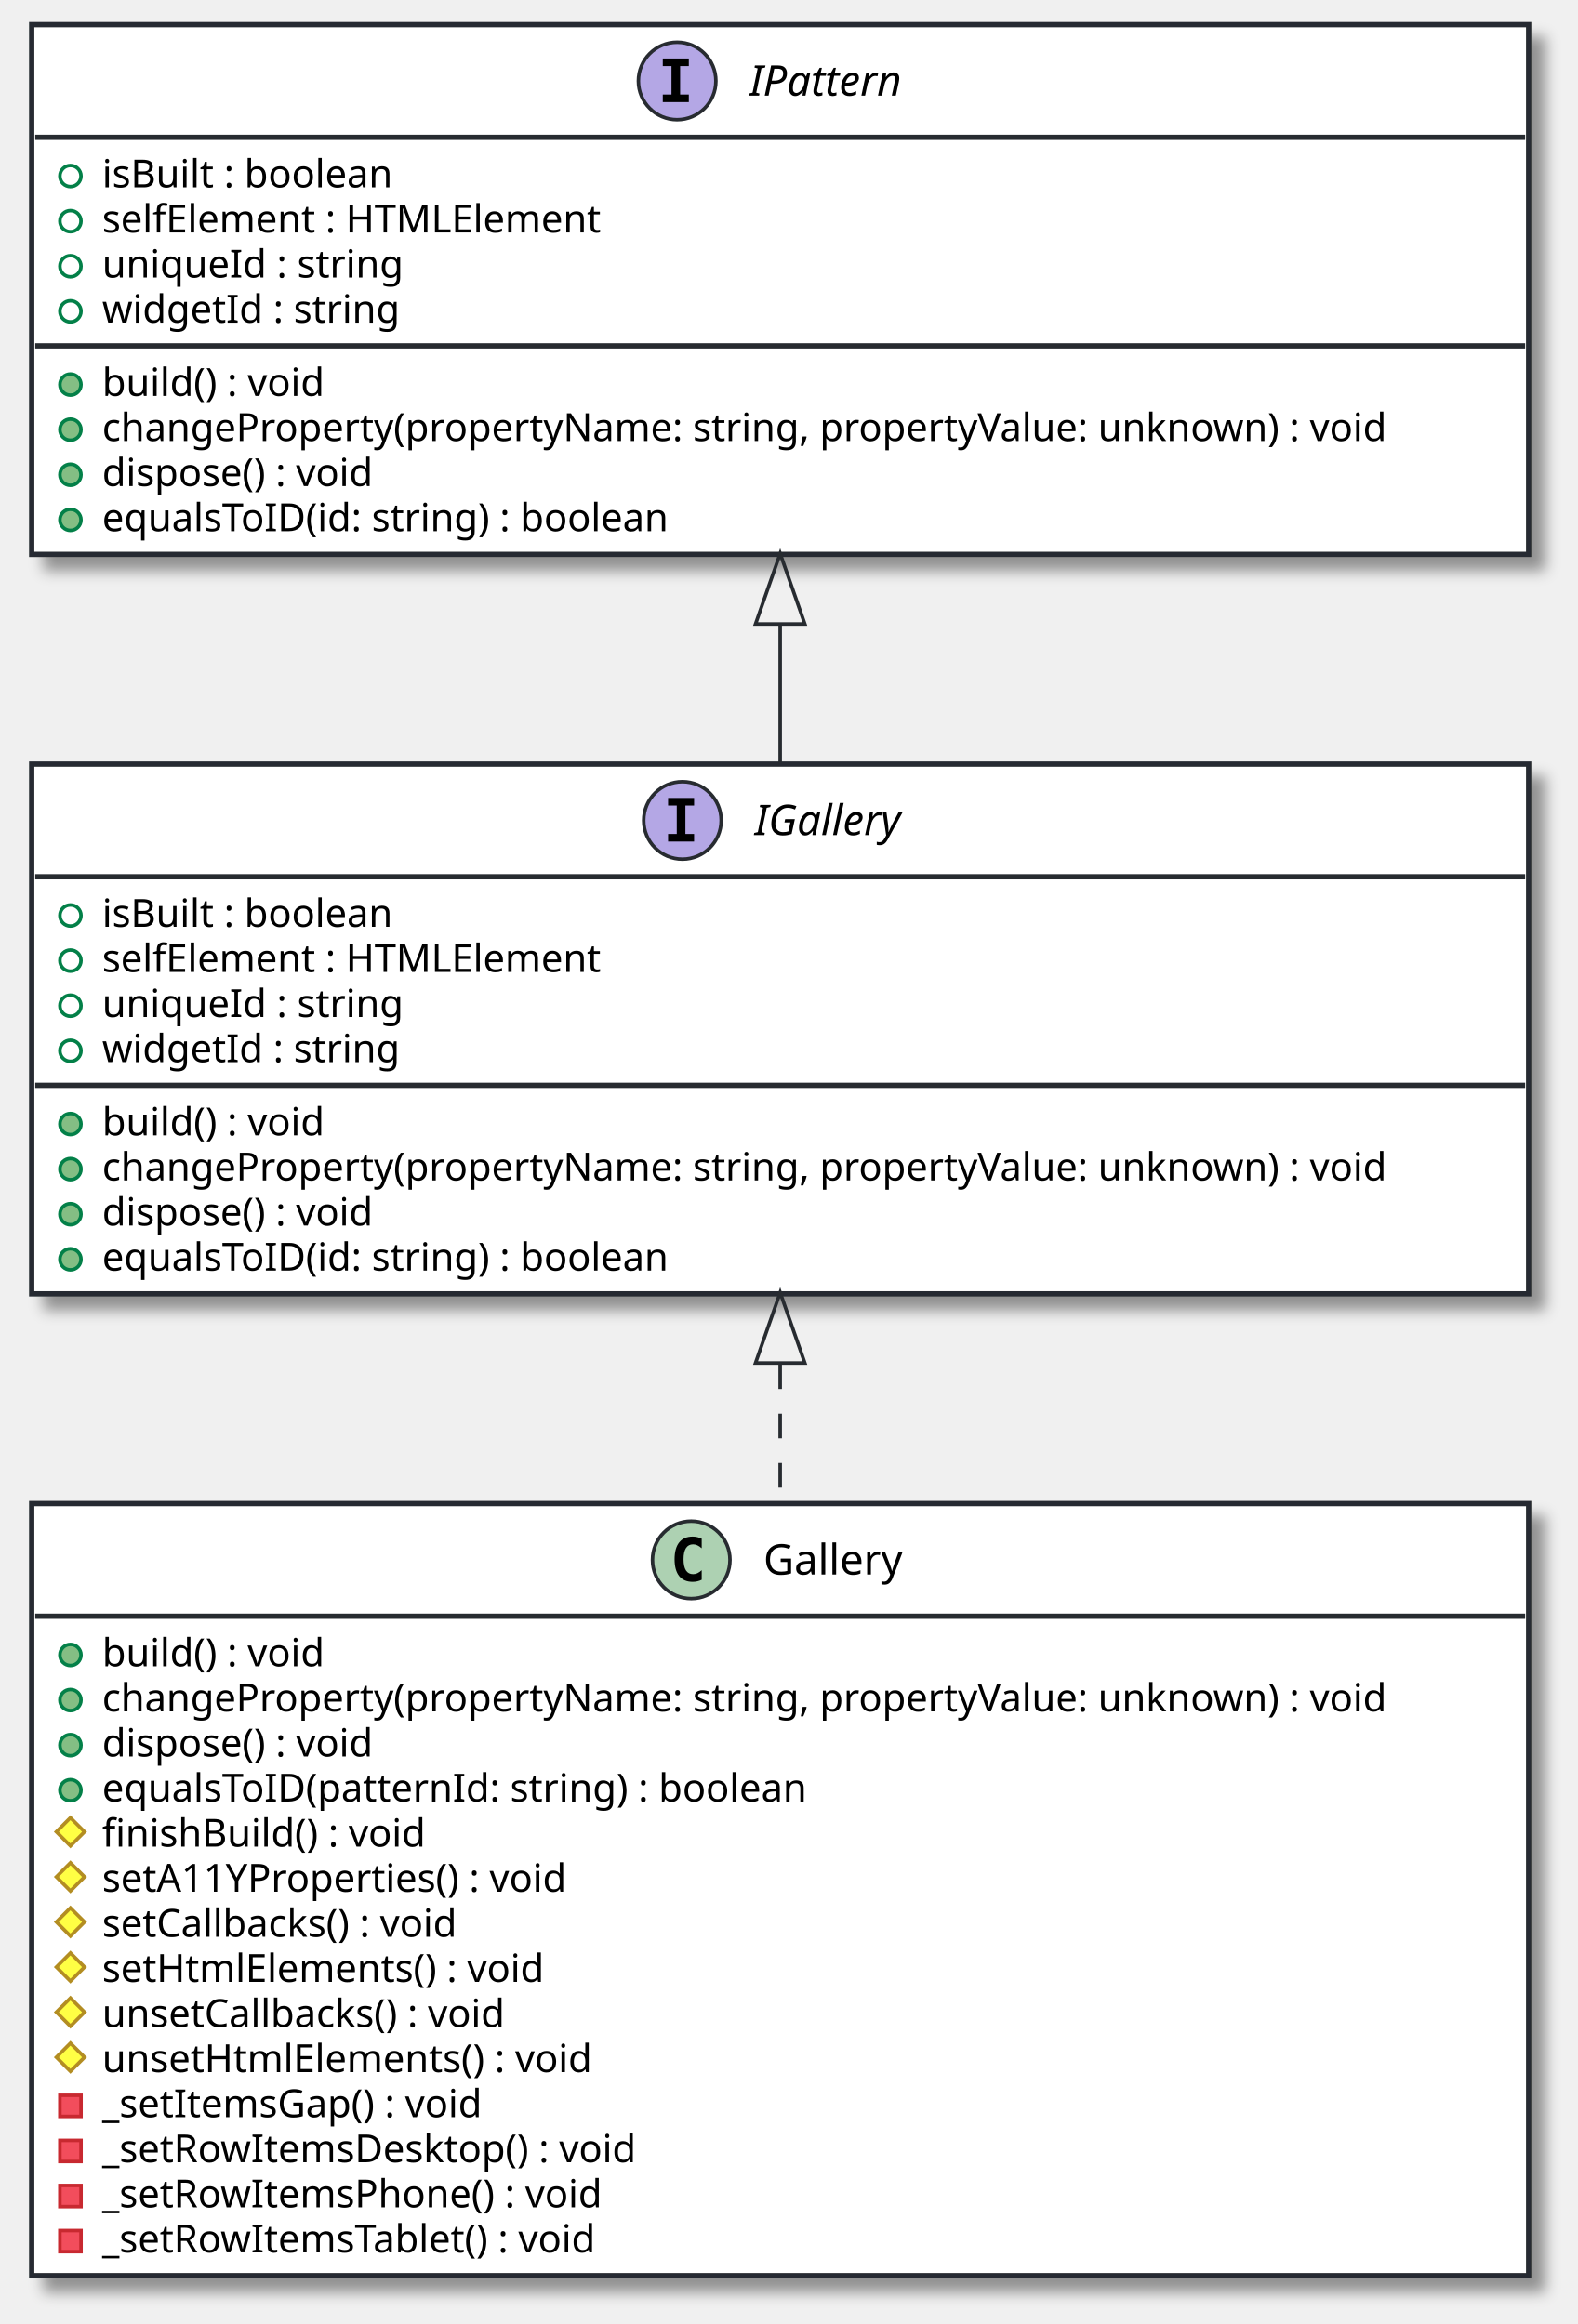
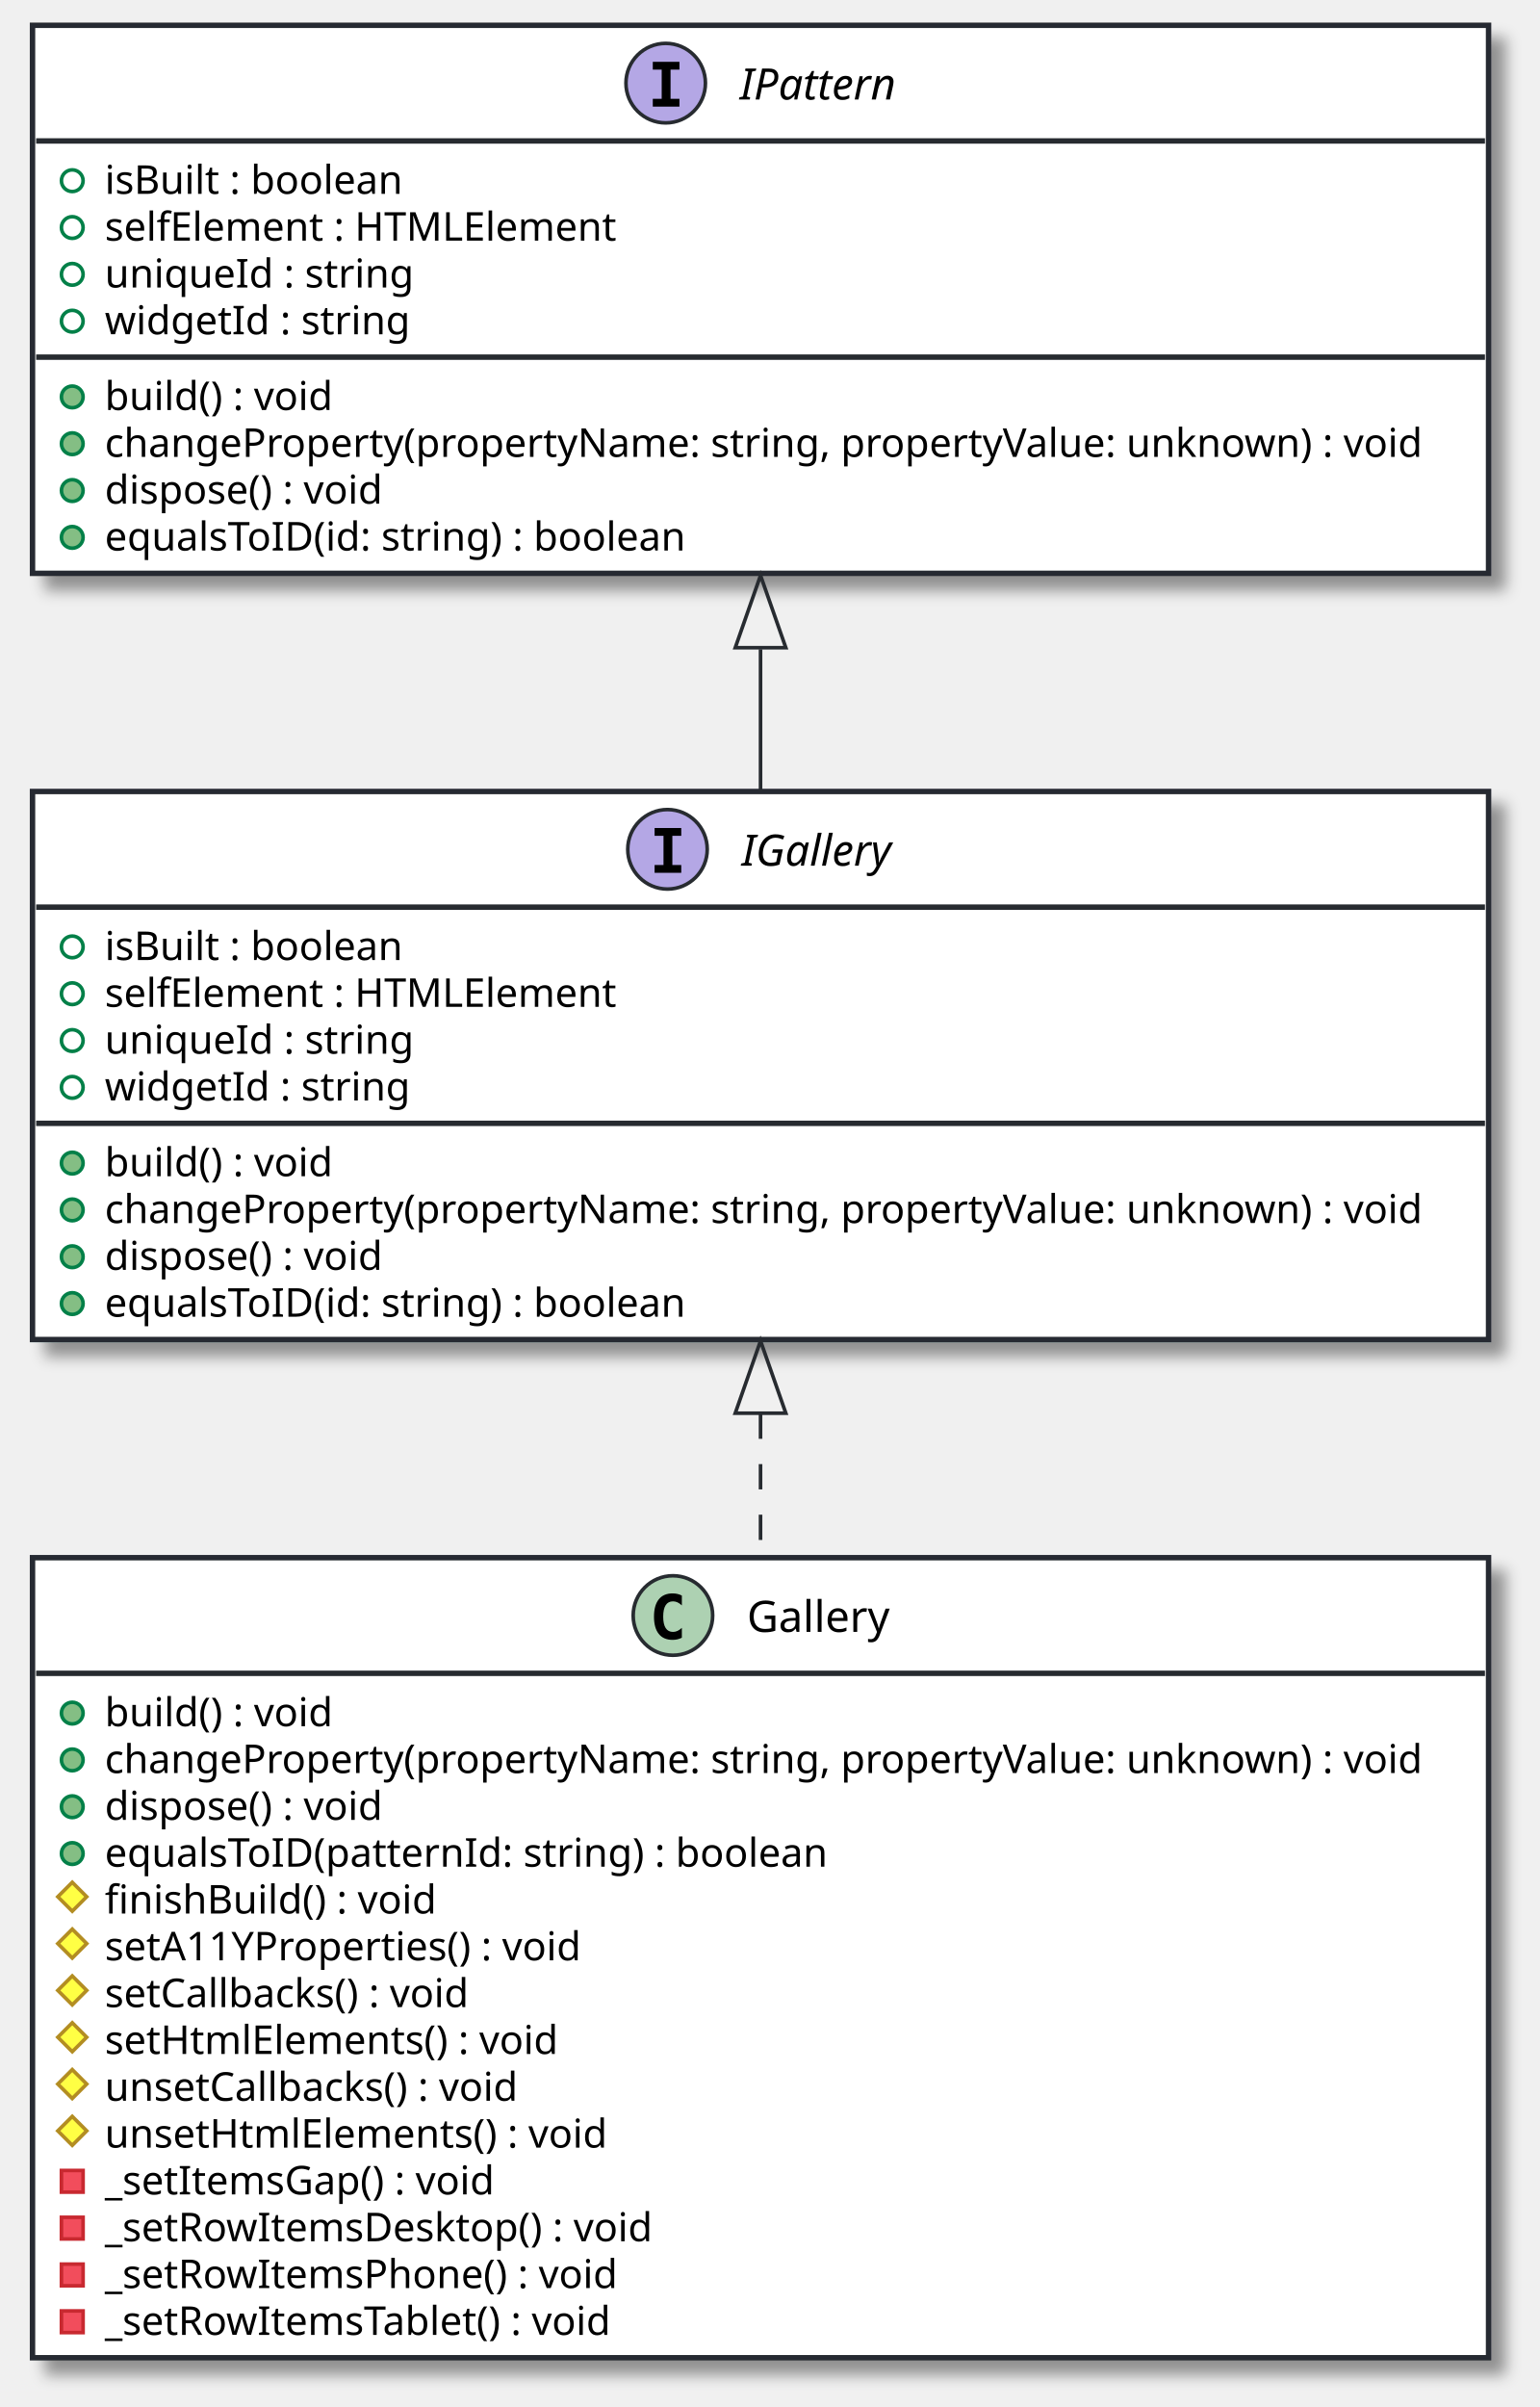
- <svg xmlns="http://www.w3.org/2000/svg" contentScriptType="application/ecmascript" contentStyleType="text/css" height="660px" preserveAspectRatio="none" style="width:448px;height:660px;background:#CED4DA;" version="1.1" viewBox="0 0 448 660" width="448px" zoomAndPan="magnify">
+ <svg xmlns="http://www.w3.org/2000/svg" contentScriptType="application/ecmascript" contentStyleType="text/css" height="666px" preserveAspectRatio="none" style="width:426px;height:666px;background:#CED4DA;" version="1.1" viewBox="0 0 426 666" width="426px" zoomAndPan="magnify">
  <defs>
    <filter height="300%" id="f166xm5u5ftosy" width="300%" x="-1" y="-1">
      <feGaussianBlur result="blurOut" stdDeviation="2.0" />
      <feColorMatrix in="blurOut" result="blurOut2" type="matrix" values="0 0 0 0 0 0 0 0 0 0 0 0 0 0 0 0 0 0 .4 0" />
      <feOffset dx="4.0" dy="4.0" in="blurOut2" result="blurOut3" />
      <feBlend in="SourceGraphic" in2="blurOut3" mode="normal" />
    </filter>
  </defs>
  <g>
-     <rect codeLine="7" fill="#FFFFFF" filter="url(#f166xm5u5ftosy)" height="150.438" id="IGallery" style="stroke:#272B30;stroke-width:1.5;" width="425" x="9" y="217" />
-     <ellipse cx="193.75" cy="233" fill="#B4A7E5" rx="11" ry="11" style="stroke:#272B30;stroke-width:1.0;" />
-     <path d="M189.672,228.766 L189.672,226.609 L197.062,226.609 L197.062,228.766 L194.594,228.766 L194.594,236.844 L197.062,236.844 L197.062,239 L189.672,239 L189.672,236.844 L192.141,236.844 L192.141,228.766 L189.672,228.766 Z " fill="#000000" />
-     <text fill="#000000" font-family="sans-serif" font-size="12" font-style="italic" lengthAdjust="spacing" textLength="47" x="214.25" y="237.154">IGallery</text>
-     <line style="stroke:#272B30;stroke-width:1.5;" x1="10" x2="433" y1="249" y2="249" />
-     <ellipse cx="20" cy="260" rx="3" ry="3" style="stroke:#038048;stroke-width:1.0;fill:none;" />
-     <text fill="#000000" font-family="sans-serif" font-size="11" lengthAdjust="spacing" textLength="92" x="29" y="263.21">isBuilt : boolean</text>
-     <ellipse cx="20" cy="272.805" rx="3" ry="3" style="stroke:#038048;stroke-width:1.0;fill:none;" />
-     <text fill="#000000" font-family="sans-serif" font-size="11" lengthAdjust="spacing" textLength="155" x="29" y="276.015">selfElement : HTMLElement</text>
-     <ellipse cx="20" cy="285.609" rx="3" ry="3" style="stroke:#038048;stroke-width:1.0;fill:none;" />
-     <text fill="#000000" font-family="sans-serif" font-size="11" lengthAdjust="spacing" textLength="93" x="29" y="288.82">uniqueId : string</text>
-     <ellipse cx="20" cy="298.414" rx="3" ry="3" style="stroke:#038048;stroke-width:1.0;fill:none;" />
-     <text fill="#000000" font-family="sans-serif" font-size="11" lengthAdjust="spacing" textLength="92" x="29" y="301.625">widgetId : string</text>
-     <line style="stroke:#272B30;stroke-width:1.5;" x1="10" x2="433" y1="308.219" y2="308.219" />
-     <ellipse cx="20" cy="319.219" fill="#84BE84" rx="3" ry="3" style="stroke:#038048;stroke-width:1.0;" />
-     <text fill="#000000" font-family="sans-serif" font-size="11" lengthAdjust="spacing" textLength="70" x="29" y="322.429">build() : void</text>
-     <ellipse cx="20" cy="332.023" fill="#84BE84" rx="3" ry="3" style="stroke:#038048;stroke-width:1.0;" />
-     <text fill="#000000" font-family="sans-serif" font-size="11" lengthAdjust="spacing" textLength="399" x="29" y="335.234">changeProperty(propertyName: string, propertyValue: unknown) : void</text>
-     <ellipse cx="20" cy="344.828" fill="#84BE84" rx="3" ry="3" style="stroke:#038048;stroke-width:1.0;" />
-     <text fill="#000000" font-family="sans-serif" font-size="11" lengthAdjust="spacing" textLength="88" x="29" y="348.039">dispose() : void</text>
-     <ellipse cx="20" cy="357.633" fill="#84BE84" rx="3" ry="3" style="stroke:#038048;stroke-width:1.0;" />
-     <text fill="#000000" font-family="sans-serif" font-size="11" lengthAdjust="spacing" textLength="179" x="29" y="360.843">equalsToID(id: string) : boolean</text>
-     <rect codeLine="17" fill="#FFFFFF" filter="url(#f166xm5u5ftosy)" height="150.438" id="IPattern" style="stroke:#272B30;stroke-width:1.5;" width="425" x="9" y="7" />
-     <ellipse cx="192.25" cy="23" fill="#B4A7E5" rx="11" ry="11" style="stroke:#272B30;stroke-width:1.0;" />
-     <path d="M188.172,18.766 L188.172,16.609 L195.562,16.609 L195.562,18.766 L193.094,18.766 L193.094,26.844 L195.562,26.844 L195.562,29 L188.172,29 L188.172,26.844 L190.641,26.844 L190.641,18.766 L188.172,18.766 Z " fill="#000000" />
-     <text fill="#000000" font-family="sans-serif" font-size="12" font-style="italic" lengthAdjust="spacing" textLength="50" x="212.75" y="27.154">IPattern</text>
-     <line style="stroke:#272B30;stroke-width:1.5;" x1="10" x2="433" y1="39" y2="39" />
+     <rect codeLine="7" fill="#FFFFFF" filter="url(#f166xm5u5ftosy)" height="151.641" id="IGallery" style="stroke:#272B30;stroke-width:1.5;" width="403" x="9" y="219" />
+     <ellipse cx="184.75" cy="235" fill="#B4A7E5" rx="11" ry="11" style="stroke:#272B30;stroke-width:1.0;" />
+     <path d="M181.178,231.265 L181.178,229.107 L188.557,229.107 L188.557,231.265 L186.092,231.265 L186.092,239.342 L188.557,239.342 L188.557,241.5 L181.178,241.5 L181.178,239.342 L183.643,239.342 L183.643,231.265 Z " fill="#000000" />
+     <text fill="#000000" font-family="sans-serif" font-size="12" font-style="italic" lengthAdjust="spacing" textLength="43" x="205.25" y="239.535">IGallery</text>
+     <line style="stroke:#272B30;stroke-width:1.5;" x1="10" x2="411" y1="251" y2="251" />
+     <ellipse cx="20" cy="262" rx="3" ry="3" style="stroke:#038048;stroke-width:1.0;fill:none;" />
+     <text fill="#000000" font-family="sans-serif" font-size="11" lengthAdjust="spacing" textLength="84" x="29" y="265.635">isBuilt : boolean</text>
+     <ellipse cx="20" cy="274.955" rx="3" ry="3" style="stroke:#038048;stroke-width:1.0;fill:none;" />
+     <text fill="#000000" font-family="sans-serif" font-size="11" lengthAdjust="spacing" textLength="142" x="29" y="278.59">selfElement : HTMLElement</text>
+     <ellipse cx="20" cy="287.91" rx="3" ry="3" style="stroke:#038048;stroke-width:1.0;fill:none;" />
+     <text fill="#000000" font-family="sans-serif" font-size="11" lengthAdjust="spacing" textLength="88" x="29" y="291.545">uniqueId : string</text>
+     <ellipse cx="20" cy="300.865" rx="3" ry="3" style="stroke:#038048;stroke-width:1.0;fill:none;" />
+     <text fill="#000000" font-family="sans-serif" font-size="11" lengthAdjust="spacing" textLength="86" x="29" y="304.5">widgetId : string</text>
+     <line style="stroke:#272B30;stroke-width:1.5;" x1="10" x2="411" y1="310.82" y2="310.82" />
+     <ellipse cx="20" cy="321.82" fill="#84BE84" rx="3" ry="3" style="stroke:#038048;stroke-width:1.0;" />
+     <text fill="#000000" font-family="sans-serif" font-size="11" lengthAdjust="spacing" textLength="67" x="29" y="325.455">build() : void</text>
+     <ellipse cx="20" cy="334.775" fill="#84BE84" rx="3" ry="3" style="stroke:#038048;stroke-width:1.0;" />
+     <text fill="#000000" font-family="sans-serif" font-size="11" lengthAdjust="spacing" textLength="377" x="29" y="338.41">changeProperty(propertyName: string, propertyValue: unknown) : void</text>
+     <ellipse cx="20" cy="347.731" fill="#84BE84" rx="3" ry="3" style="stroke:#038048;stroke-width:1.0;" />
+     <text fill="#000000" font-family="sans-serif" font-size="11" lengthAdjust="spacing" textLength="82" x="29" y="351.365">dispose() : void</text>
+     <ellipse cx="20" cy="360.685" fill="#84BE84" rx="3" ry="3" style="stroke:#038048;stroke-width:1.0;" />
+     <text fill="#000000" font-family="sans-serif" font-size="11" lengthAdjust="spacing" textLength="168" x="29" y="364.32">equalsToID(id: string) : boolean</text>
+     <rect codeLine="17" fill="#FFFFFF" filter="url(#f166xm5u5ftosy)" height="151.641" id="IPattern" style="stroke:#272B30;stroke-width:1.5;" width="403" x="9" y="7" />
+     <ellipse cx="184.25" cy="23" fill="#B4A7E5" rx="11" ry="11" style="stroke:#272B30;stroke-width:1.0;" />
+     <path d="M180.678,19.265 L180.678,17.107 L188.057,17.107 L188.057,19.265 L185.592,19.265 L185.592,27.342 L188.057,27.342 L188.057,29.5 L180.678,29.5 L180.678,27.342 L183.143,27.342 L183.143,19.265 Z " fill="#000000" />
+     <text fill="#000000" font-family="sans-serif" font-size="12" font-style="italic" lengthAdjust="spacing" textLength="44" x="204.75" y="27.535">IPattern</text>
+     <line style="stroke:#272B30;stroke-width:1.5;" x1="10" x2="411" y1="39" y2="39" />
    <ellipse cx="20" cy="50" rx="3" ry="3" style="stroke:#038048;stroke-width:1.0;fill:none;" />
-     <text fill="#000000" font-family="sans-serif" font-size="11" lengthAdjust="spacing" textLength="92" x="29" y="53.21">isBuilt : boolean</text>
-     <ellipse cx="20" cy="62.805" rx="3" ry="3" style="stroke:#038048;stroke-width:1.0;fill:none;" />
-     <text fill="#000000" font-family="sans-serif" font-size="11" lengthAdjust="spacing" textLength="155" x="29" y="66.015">selfElement : HTMLElement</text>
-     <ellipse cx="20" cy="75.609" rx="3" ry="3" style="stroke:#038048;stroke-width:1.0;fill:none;" />
-     <text fill="#000000" font-family="sans-serif" font-size="11" lengthAdjust="spacing" textLength="93" x="29" y="78.82">uniqueId : string</text>
-     <ellipse cx="20" cy="88.414" rx="3" ry="3" style="stroke:#038048;stroke-width:1.0;fill:none;" />
-     <text fill="#000000" font-family="sans-serif" font-size="11" lengthAdjust="spacing" textLength="92" x="29" y="91.624">widgetId : string</text>
-     <line style="stroke:#272B30;stroke-width:1.5;" x1="10" x2="433" y1="98.219" y2="98.219" />
-     <ellipse cx="20" cy="109.219" fill="#84BE84" rx="3" ry="3" style="stroke:#038048;stroke-width:1.0;" />
-     <text fill="#000000" font-family="sans-serif" font-size="11" lengthAdjust="spacing" textLength="70" x="29" y="112.429">build() : void</text>
-     <ellipse cx="20" cy="122.023" fill="#84BE84" rx="3" ry="3" style="stroke:#038048;stroke-width:1.0;" />
-     <text fill="#000000" font-family="sans-serif" font-size="11" lengthAdjust="spacing" textLength="399" x="29" y="125.234">changeProperty(propertyName: string, propertyValue: unknown) : void</text>
-     <ellipse cx="20" cy="134.828" fill="#84BE84" rx="3" ry="3" style="stroke:#038048;stroke-width:1.0;" />
-     <text fill="#000000" font-family="sans-serif" font-size="11" lengthAdjust="spacing" textLength="88" x="29" y="138.039">dispose() : void</text>
-     <ellipse cx="20" cy="147.633" fill="#84BE84" rx="3" ry="3" style="stroke:#038048;stroke-width:1.0;" />
-     <text fill="#000000" font-family="sans-serif" font-size="11" lengthAdjust="spacing" textLength="179" x="29" y="150.843">equalsToID(id: string) : boolean</text>
-     <rect codeLine="28" fill="#FFFFFF" filter="url(#f166xm5u5ftosy)" height="219.266" id="Gallery" style="stroke:#272B30;stroke-width:1.5;" width="425" x="9" y="427" />
-     <ellipse cx="196.25" cy="443" fill="#ADD1B2" rx="11" ry="11" style="stroke:#272B30;stroke-width:1.0;" />
-     <path d="M199.219,448.641 Q198.641,448.938 198,449.078 Q197.359,449.234 196.656,449.234 Q194.156,449.234 192.828,447.594 Q191.516,445.938 191.516,442.812 Q191.516,439.688 192.828,438.031 Q194.156,436.375 196.656,436.375 Q197.359,436.375 198,436.531 Q198.656,436.688 199.219,436.984 L199.219,439.703 Q198.594,439.125 198,438.859 Q197.406,438.578 196.781,438.578 Q195.438,438.578 194.75,439.656 Q194.062,440.719 194.062,442.812 Q194.062,444.906 194.75,445.984 Q195.438,447.047 196.781,447.047 Q197.406,447.047 198,446.781 Q198.594,446.5 199.219,445.922 L199.219,448.641 Z " fill="#000000" />
-     <text fill="#000000" font-family="sans-serif" font-size="12" lengthAdjust="spacing" textLength="42" x="216.75" y="447.154">Gallery</text>
-     <line style="stroke:#272B30;stroke-width:1.5;" x1="10" x2="433" y1="459" y2="459" />
-     <ellipse cx="20" cy="470" fill="#84BE84" rx="3" ry="3" style="stroke:#038048;stroke-width:1.0;" />
-     <text fill="#000000" font-family="sans-serif" font-size="11" lengthAdjust="spacing" textLength="70" x="29" y="473.21">build() : void</text>
-     <ellipse cx="20" cy="482.805" fill="#84BE84" rx="3" ry="3" style="stroke:#038048;stroke-width:1.0;" />
-     <text fill="#000000" font-family="sans-serif" font-size="11" lengthAdjust="spacing" textLength="399" x="29" y="486.015">changeProperty(propertyName: string, propertyValue: unknown) : void</text>
-     <ellipse cx="20" cy="495.609" fill="#84BE84" rx="3" ry="3" style="stroke:#038048;stroke-width:1.0;" />
-     <text fill="#000000" font-family="sans-serif" font-size="11" lengthAdjust="spacing" textLength="88" x="29" y="498.82">dispose() : void</text>
-     <ellipse cx="20" cy="508.414" fill="#84BE84" rx="3" ry="3" style="stroke:#038048;stroke-width:1.0;" />
-     <text fill="#000000" font-family="sans-serif" font-size="11" lengthAdjust="spacing" textLength="220" x="29" y="511.625">equalsToID(patternId: string) : boolean</text>
-     <polygon fill="#FFFF44" points="20,516.219,24,520.219,20,524.219,16,520.219" style="stroke:#B38D22;stroke-width:1.0;" />
-     <text fill="#000000" font-family="sans-serif" font-size="11" lengthAdjust="spacing" textLength="102" x="29" y="524.429">finishBuild() : void</text>
-     <polygon fill="#FFFF44" points="20,529.023,24,533.023,20,537.023,16,533.023" style="stroke:#B38D22;stroke-width:1.0;" />
-     <text fill="#000000" font-family="sans-serif" font-size="11" lengthAdjust="spacing" textLength="148" x="29" y="537.234">setA11YProperties() : void</text>
-     <polygon fill="#FFFF44" points="20,541.828,24,545.828,20,549.828,16,545.828" style="stroke:#B38D22;stroke-width:1.0;" />
-     <text fill="#000000" font-family="sans-serif" font-size="11" lengthAdjust="spacing" textLength="115" x="29" y="550.039">setCallbacks() : void</text>
-     <polygon fill="#FFFF44" points="20,554.633,24,558.633,20,562.633,16,558.633" style="stroke:#B38D22;stroke-width:1.0;" />
-     <text fill="#000000" font-family="sans-serif" font-size="11" lengthAdjust="spacing" textLength="140" x="29" y="562.843">setHtmlElements() : void</text>
-     <polygon fill="#FFFF44" points="20,567.438,24,571.438,20,575.438,16,571.438" style="stroke:#B38D22;stroke-width:1.0;" />
-     <text fill="#000000" font-family="sans-serif" font-size="11" lengthAdjust="spacing" textLength="129" x="29" y="575.648">unsetCallbacks() : void</text>
-     <polygon fill="#FFFF44" points="20,580.242,24,584.242,20,588.242,16,584.242" style="stroke:#B38D22;stroke-width:1.0;" />
-     <text fill="#000000" font-family="sans-serif" font-size="11" lengthAdjust="spacing" textLength="154" x="29" y="588.453">unsetHtmlElements() : void</text>
-     <rect fill="#F24D5C" height="6" style="stroke:#C82930;stroke-width:1.0;" width="6" x="17" y="595.047" />
-     <text fill="#000000" font-family="sans-serif" font-size="11" lengthAdjust="spacing" textLength="122" x="29" y="601.257">_setItemsGap() : void</text>
-     <rect fill="#F24D5C" height="6" style="stroke:#C82930;stroke-width:1.0;" width="6" x="17" y="607.852" />
-     <text fill="#000000" font-family="sans-serif" font-size="11" lengthAdjust="spacing" textLength="168" x="29" y="614.062">_setRowItemsDesktop() : void</text>
-     <rect fill="#F24D5C" height="6" style="stroke:#C82930;stroke-width:1.0;" width="6" x="17" y="620.656" />
-     <text fill="#000000" font-family="sans-serif" font-size="11" lengthAdjust="spacing" textLength="157" x="29" y="626.867">_setRowItemsPhone() : void</text>
-     <rect fill="#F24D5C" height="6" style="stroke:#C82930;stroke-width:1.0;" width="6" x="17" y="633.461" />
-     <text fill="#000000" font-family="sans-serif" font-size="11" lengthAdjust="spacing" textLength="157" x="29" y="639.671">_setRowItemsTablet() : void</text>
-     <path codeLine="27" d="M221.5,177.6 C221.5,190.75 221.5,204.11 221.5,216.82 " fill="none" id="IPattern-backto-IGallery" style="stroke:#272B30;stroke-width:1.0;" />
-     <polygon fill="none" points="214.5,177.21,221.5,157.21,228.5,177.21,214.5,177.21" style="stroke:#272B30;stroke-width:1.0;" />
-     <path codeLine="44" d="M221.5,387.47 C221.5,400.3 221.5,413.56 221.5,426.61 " fill="none" id="IGallery-backto-Gallery" style="stroke:#272B30;stroke-width:1.0;stroke-dasharray:7.0,7.0;" />
-     <polygon fill="none" points="214.5,387.08,221.5,367.08,228.5,387.08,214.5,387.08" style="stroke:#272B30;stroke-width:1.0;" />
+     <text fill="#000000" font-family="sans-serif" font-size="11" lengthAdjust="spacing" textLength="84" x="29" y="53.635">isBuilt : boolean</text>
+     <ellipse cx="20" cy="62.955" rx="3" ry="3" style="stroke:#038048;stroke-width:1.0;fill:none;" />
+     <text fill="#000000" font-family="sans-serif" font-size="11" lengthAdjust="spacing" textLength="142" x="29" y="66.59">selfElement : HTMLElement</text>
+     <ellipse cx="20" cy="75.91" rx="3" ry="3" style="stroke:#038048;stroke-width:1.0;fill:none;" />
+     <text fill="#000000" font-family="sans-serif" font-size="11" lengthAdjust="spacing" textLength="88" x="29" y="79.545">uniqueId : string</text>
+     <ellipse cx="20" cy="88.865" rx="3" ry="3" style="stroke:#038048;stroke-width:1.0;fill:none;" />
+     <text fill="#000000" font-family="sans-serif" font-size="11" lengthAdjust="spacing" textLength="86" x="29" y="92.5">widgetId : string</text>
+     <line style="stroke:#272B30;stroke-width:1.5;" x1="10" x2="411" y1="98.82" y2="98.82" />
+     <ellipse cx="20" cy="109.82" fill="#84BE84" rx="3" ry="3" style="stroke:#038048;stroke-width:1.0;" />
+     <text fill="#000000" font-family="sans-serif" font-size="11" lengthAdjust="spacing" textLength="67" x="29" y="113.455">build() : void</text>
+     <ellipse cx="20" cy="122.775" fill="#84BE84" rx="3" ry="3" style="stroke:#038048;stroke-width:1.0;" />
+     <text fill="#000000" font-family="sans-serif" font-size="11" lengthAdjust="spacing" textLength="377" x="29" y="126.41">changeProperty(propertyName: string, propertyValue: unknown) : void</text>
+     <ellipse cx="20" cy="135.731" fill="#84BE84" rx="3" ry="3" style="stroke:#038048;stroke-width:1.0;" />
+     <text fill="#000000" font-family="sans-serif" font-size="11" lengthAdjust="spacing" textLength="82" x="29" y="139.365">dispose() : void</text>
+     <ellipse cx="20" cy="148.685" fill="#84BE84" rx="3" ry="3" style="stroke:#038048;stroke-width:1.0;" />
+     <text fill="#000000" font-family="sans-serif" font-size="11" lengthAdjust="spacing" textLength="168" x="29" y="152.32">equalsToID(id: string) : boolean</text>
+     <rect codeLine="28" fill="#FFFFFF" filter="url(#f166xm5u5ftosy)" height="221.371" id="Gallery" style="stroke:#272B30;stroke-width:1.5;" width="403" x="9" y="431" />
+     <ellipse cx="186.25" cy="447" fill="#ADD1B2" rx="11" ry="11" style="stroke:#272B30;stroke-width:1.0;" />
+     <path d="M188.723,453.143 Q188.142,453.442 187.503,453.591 Q186.864,453.741 186.158,453.741 Q183.651,453.741 182.332,452.089 Q181.012,450.437 181.012,447.316 Q181.012,444.187 182.332,442.535 Q183.651,440.883 186.158,440.883 Q186.864,440.883 187.511,441.032 Q188.159,441.182 188.723,441.481 L188.723,444.203 Q188.092,443.622 187.499,443.352 Q186.905,443.082 186.274,443.082 Q184.93,443.082 184.245,444.149 Q183.56,445.216 183.56,447.316 Q183.56,449.408 184.245,450.474 Q184.93,451.541 186.274,451.541 Q186.905,451.541 187.499,451.271 Q188.092,451.002 188.723,450.42 Z " fill="#000000" />
+     <text fill="#000000" font-family="sans-serif" font-size="12" lengthAdjust="spacing" textLength="40" x="206.75" y="451.535">Gallery</text>
+     <line style="stroke:#272B30;stroke-width:1.5;" x1="10" x2="411" y1="463" y2="463" />
+     <ellipse cx="20" cy="474" fill="#84BE84" rx="3" ry="3" style="stroke:#038048;stroke-width:1.0;" />
+     <text fill="#000000" font-family="sans-serif" font-size="11" lengthAdjust="spacing" textLength="67" x="29" y="477.635">build() : void</text>
+     <ellipse cx="20" cy="486.955" fill="#84BE84" rx="3" ry="3" style="stroke:#038048;stroke-width:1.0;" />
+     <text fill="#000000" font-family="sans-serif" font-size="11" lengthAdjust="spacing" textLength="377" x="29" y="490.59">changeProperty(propertyName: string, propertyValue: unknown) : void</text>
+     <ellipse cx="20" cy="499.91" fill="#84BE84" rx="3" ry="3" style="stroke:#038048;stroke-width:1.0;" />
+     <text fill="#000000" font-family="sans-serif" font-size="11" lengthAdjust="spacing" textLength="82" x="29" y="503.545">dispose() : void</text>
+     <ellipse cx="20" cy="512.865" fill="#84BE84" rx="3" ry="3" style="stroke:#038048;stroke-width:1.0;" />
+     <text fill="#000000" font-family="sans-serif" font-size="11" lengthAdjust="spacing" textLength="207" x="29" y="516.5">equalsToID(patternId: string) : boolean</text>
+     <polygon fill="#FFFF44" points="20,520.82,24,524.82,20,528.82,16,524.82" style="stroke:#B38D22;stroke-width:1.0;" />
+     <text fill="#000000" font-family="sans-serif" font-size="11" lengthAdjust="spacing" textLength="96" x="29" y="529.455">finishBuild() : void</text>
+     <polygon fill="#FFFF44" points="20,533.775,24,537.775,20,541.775,16,537.775" style="stroke:#B38D22;stroke-width:1.0;" />
+     <text fill="#000000" font-family="sans-serif" font-size="11" lengthAdjust="spacing" textLength="140" x="29" y="542.41">setA11YProperties() : void</text>
+     <polygon fill="#FFFF44" points="20,546.731,24,550.731,20,554.731,16,550.731" style="stroke:#B38D22;stroke-width:1.0;" />
+     <text fill="#000000" font-family="sans-serif" font-size="11" lengthAdjust="spacing" textLength="107" x="29" y="555.365">setCallbacks() : void</text>
+     <polygon fill="#FFFF44" points="20,559.686,24,563.686,20,567.686,16,563.686" style="stroke:#B38D22;stroke-width:1.0;" />
+     <text fill="#000000" font-family="sans-serif" font-size="11" lengthAdjust="spacing" textLength="129" x="29" y="568.32">setHtmlElements() : void</text>
+     <polygon fill="#FFFF44" points="20,572.641,24,576.641,20,580.641,16,576.641" style="stroke:#B38D22;stroke-width:1.0;" />
+     <text fill="#000000" font-family="sans-serif" font-size="11" lengthAdjust="spacing" textLength="121" x="29" y="581.275">unsetCallbacks() : void</text>
+     <polygon fill="#FFFF44" points="20,585.596,24,589.596,20,593.596,16,589.596" style="stroke:#B38D22;stroke-width:1.0;" />
+     <text fill="#000000" font-family="sans-serif" font-size="11" lengthAdjust="spacing" textLength="143" x="29" y="594.231">unsetHtmlElements() : void</text>
+     <rect fill="#F24D5C" height="6" style="stroke:#C82930;stroke-width:1.0;" width="6" x="17" y="600.551" />
+     <text fill="#000000" font-family="sans-serif" font-size="11" lengthAdjust="spacing" textLength="112" x="29" y="607.186">_setItemsGap() : void</text>
+     <rect fill="#F24D5C" height="6" style="stroke:#C82930;stroke-width:1.0;" width="6" x="17" y="613.506" />
+     <text fill="#000000" font-family="sans-serif" font-size="11" lengthAdjust="spacing" textLength="157" x="29" y="620.141">_setRowItemsDesktop() : void</text>
+     <rect fill="#F24D5C" height="6" style="stroke:#C82930;stroke-width:1.0;" width="6" x="17" y="626.461" />
+     <text fill="#000000" font-family="sans-serif" font-size="11" lengthAdjust="spacing" textLength="146" x="29" y="633.096">_setRowItemsPhone() : void</text>
+     <rect fill="#F24D5C" height="6" style="stroke:#C82930;stroke-width:1.0;" width="6" x="17" y="639.416" />
+     <text fill="#000000" font-family="sans-serif" font-size="11" lengthAdjust="spacing" textLength="146" x="29" y="646.051">_setRowItemsTablet() : void</text>
+     <path codeLine="27" d="M210.5,179.65 C210.5,192.83 210.5,206.21 210.5,218.95 " fill="none" id="IPattern-backto-IGallery" style="stroke:#272B30;stroke-width:1.0;" />
+     <polygon fill="none" points="203.5,179.22,210.5,159.22,217.5,179.22,203.5,179.22" style="stroke:#272B30;stroke-width:1.0;" />
+     <path codeLine="44" d="M210.5,391.1 C210.5,404.17 210.5,417.68 210.5,430.98 " fill="none" id="IGallery-backto-Gallery" style="stroke:#272B30;stroke-width:1.0;stroke-dasharray:7.0,7.0;" />
+     <polygon fill="none" points="203.5,391.02,210.5,371.02,217.5,391.02,203.5,391.02" style="stroke:#272B30;stroke-width:1.0;" />
  </g>
</svg>
